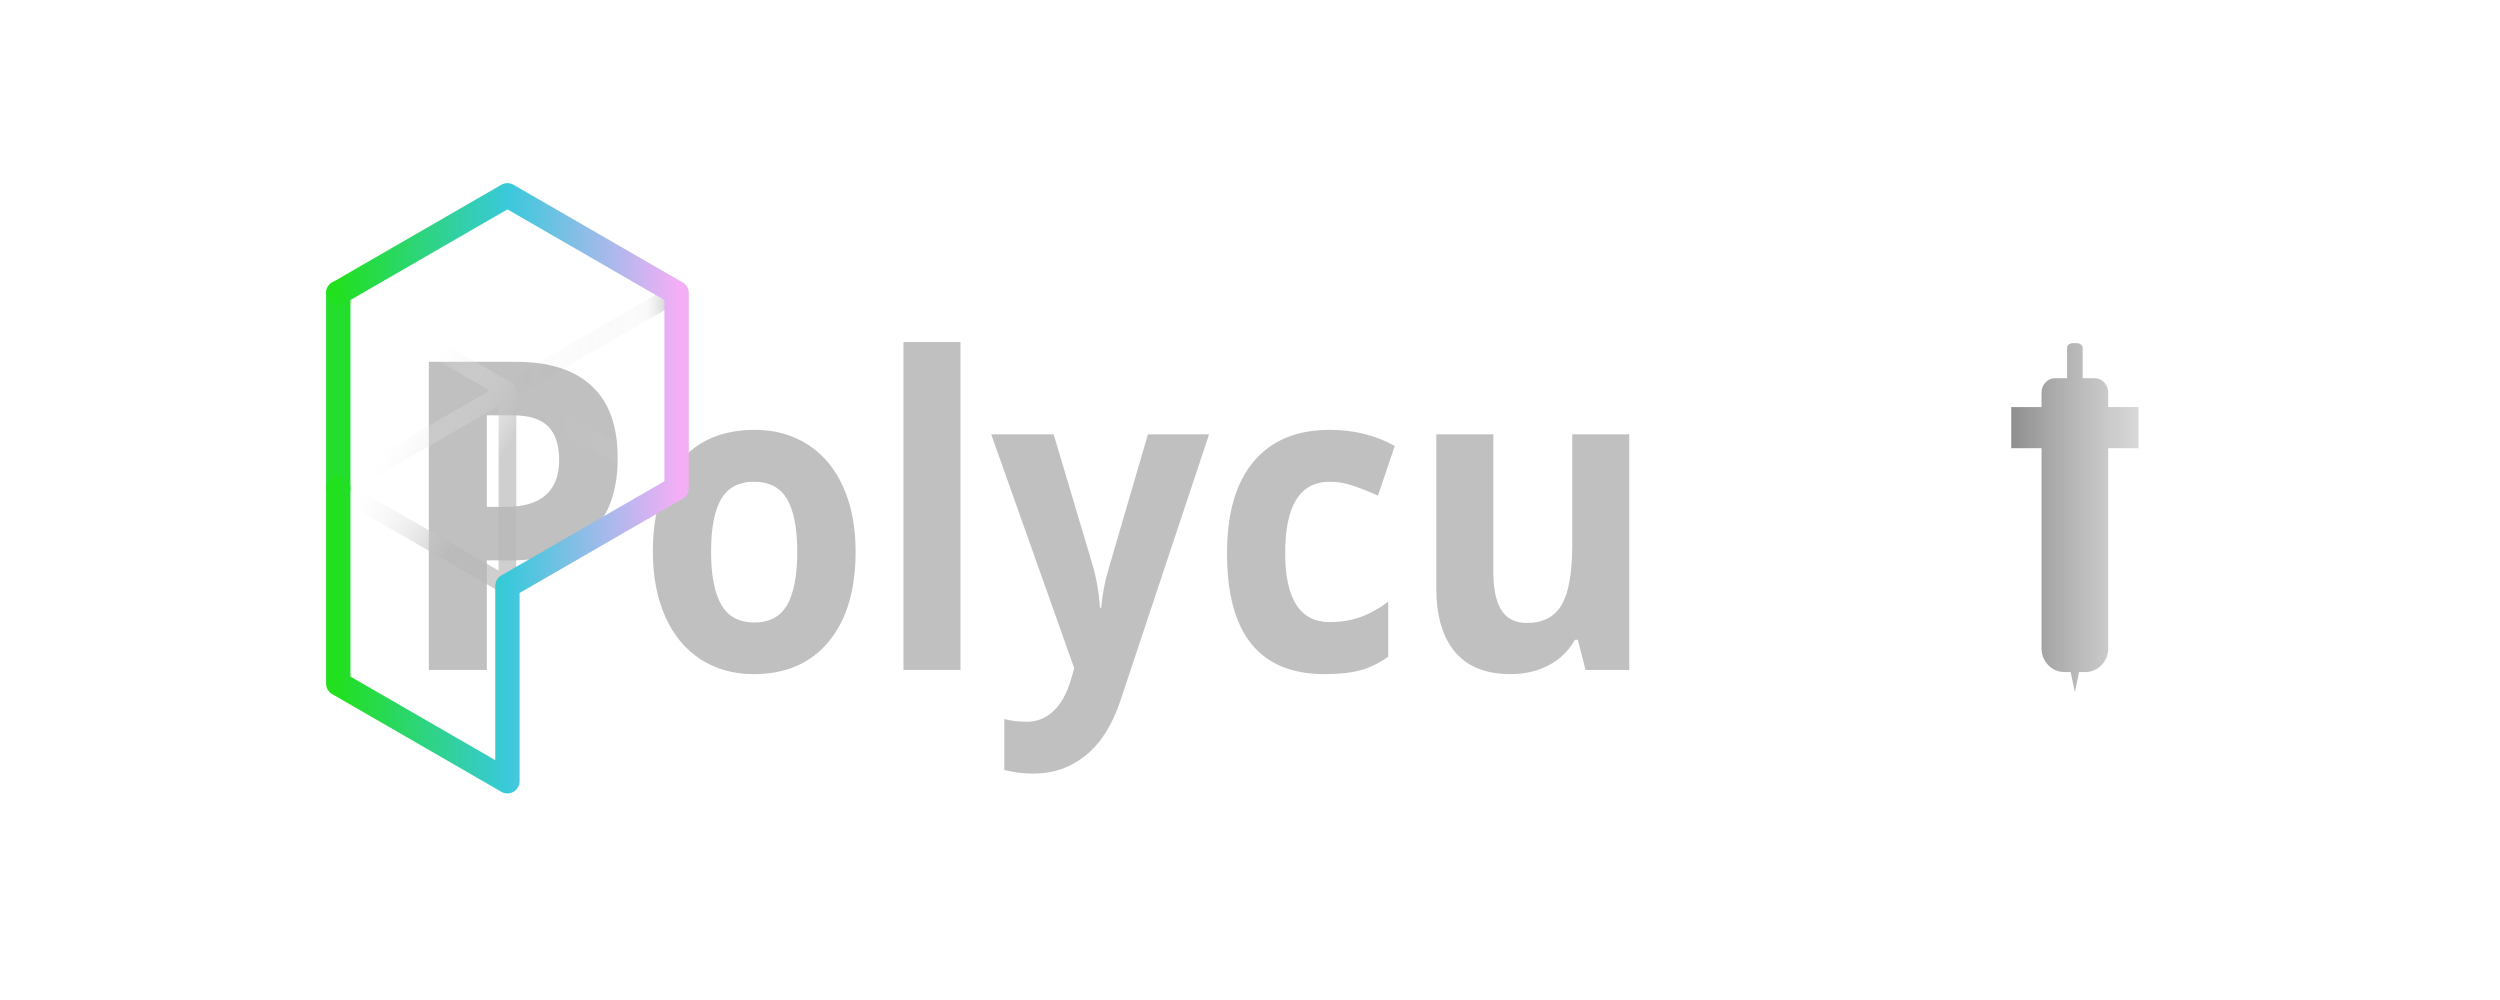
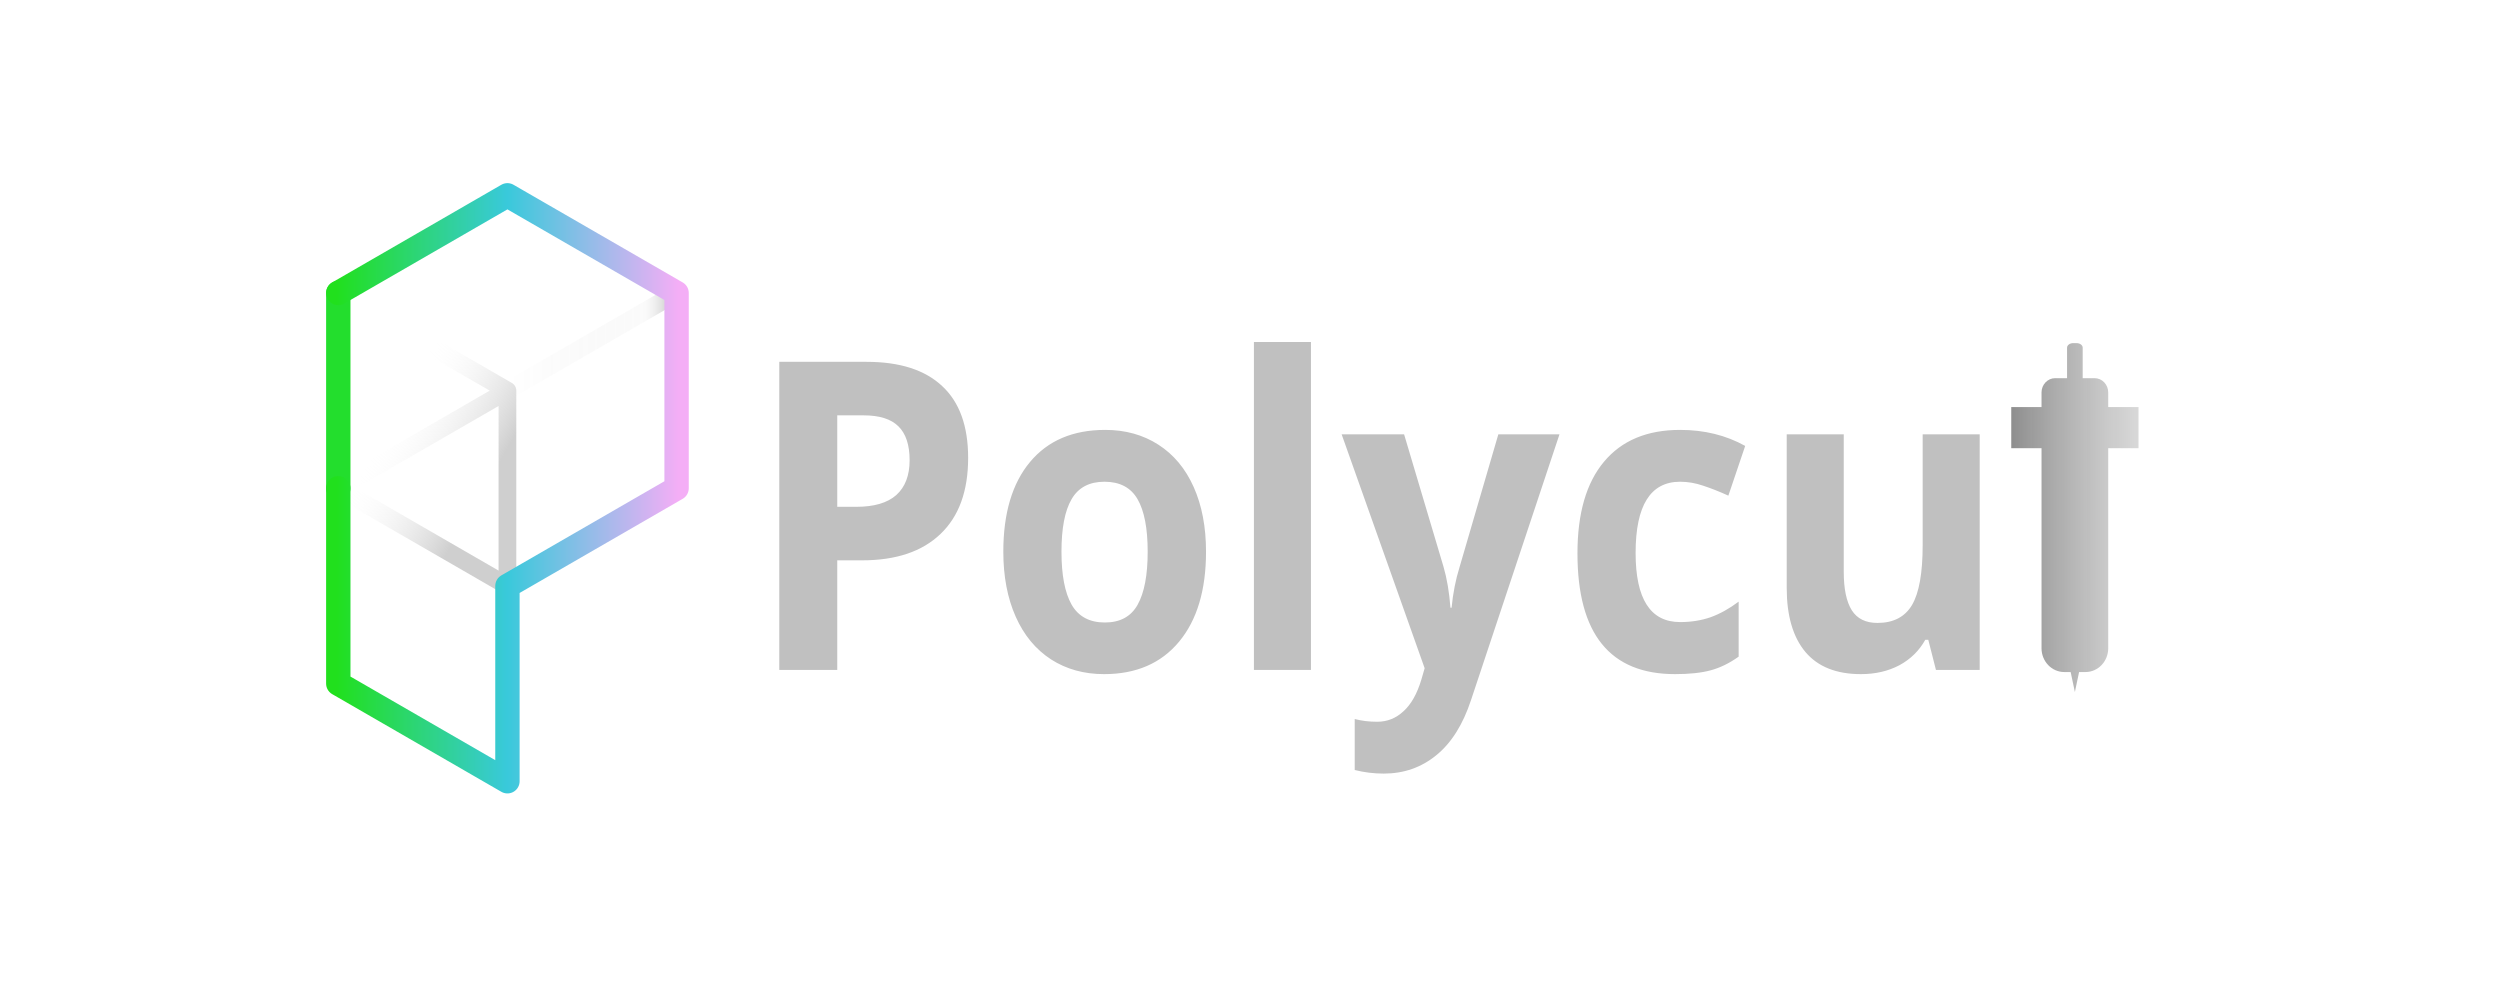
<svg xmlns="http://www.w3.org/2000/svg" xmlns:xlink="http://www.w3.org/1999/xlink" width="640pt" height="256pt" viewBox="0 0 640 256" version="1.1" id="svg1">
  <defs id="defs1">
    <linearGradient id="linearGradient21">
      <stop style="stop-color:#8e8e8e;stop-opacity:1;" offset="0" id="stop21" />
      <stop style="stop-color:#b4b4b4;stop-opacity:0.519;" offset="1" id="stop22" />
    </linearGradient>
    <linearGradient id="swatch1">
      <stop style="stop-color:#ffffff;stop-opacity:1;" offset="0" id="stop1" />
    </linearGradient>
    <linearGradient id="linearGradient1486">
      <stop style="stop-color:#272727;stop-opacity:0;" offset="0.045" id="stop1484" />
      <stop style="stop-color:#b0b0b0;stop-opacity:0.155;" offset="0.796" id="stop1485" />
      <stop style="stop-color:#000000;stop-opacity:1;" offset="1" id="stop1486" />
    </linearGradient>
    <linearGradient id="linearGradient1482">
      <stop style="stop-color:#ffffff;stop-opacity:0;" offset="0.264" id="stop1481" />
      <stop style="stop-color:#ffffff;stop-opacity:0.155;" offset="0.796" id="stop1483" />
      <stop style="stop-color:#ffffff;stop-opacity:1;" offset="1" id="stop1482" />
    </linearGradient>
    <linearGradient id="linearGradient1477">
      <stop style="stop-color:#ffffff;stop-opacity:0;" offset="0" id="stop1477" />
      <stop style="stop-color:#b8b8b8;stop-opacity:0.678;" offset="1" id="stop1478" />
    </linearGradient>
    <linearGradient id="linearGradient889">
      <stop style="stop-color:#21e01d;stop-opacity:1;" offset="0" id="stop890" />
      <stop style="stop-color:#39c9db;stop-opacity:1;" offset="0.5" id="stop1409" />
      <stop style="stop-color:#f4aef6;stop-opacity:1;" offset="1" id="stop891" />
    </linearGradient>
    <meshgradient id="meshgradient252" gradientUnits="userSpaceOnUse" x="86.603" y="50">
      <meshrow id="meshrow1405">
        <meshpatch id="meshpatch1405">
          <stop path="c 28.867,0  80.348,-16.389  99.593,17.5" style="stop-color:#ffffff;stop-opacity:1" id="stop1405" />
          <stop path="c 28.677,71.56  -79.67,90.994  -38.977,132.501" style="stop-color:#800080;stop-opacity:1" id="stop1406" />
          <stop path="c -28.868,0  -31.755,0  -60.623,0" style="stop-color:#ffffff;stop-opacity:1" id="stop1407" />
          <stop path="c 0,-50  0,-100  0.006,-150.001" style="stop-color:#800080;stop-opacity:1" id="stop1408" />
        </meshpatch>
      </meshrow>
    </meshgradient>
    <linearGradient xlink:href="#linearGradient889" id="linearGradient891" x1="86.103" y1="125" x2="173.705" y2="125" gradientUnits="userSpaceOnUse" />
    <linearGradient xlink:href="#linearGradient1477" id="linearGradient1478" x1="90.933" y1="122.5" x2="116.913" y2="137.5" gradientUnits="userSpaceOnUse" />
    <linearGradient xlink:href="#linearGradient1482" id="linearGradient1480" x1="128.404" y1="112.5" x2="174.705" y2="112.5" gradientUnits="userSpaceOnUse" />
    <linearGradient xlink:href="#linearGradient1486" id="linearGradient1481" x1="128.404" y1="87.5" x2="174.705" y2="87.5" gradientUnits="userSpaceOnUse" />
    <linearGradient xlink:href="#linearGradient21" id="linearGradient22" x1="522.896" y1="55.548" x2="550.88" y2="55.548" gradientUnits="userSpaceOnUse" />
  </defs>
  <g id="layer1">
    <g id="layer2" transform="translate(11.633,-7.080954)">
-       <text xml:space="preserve" style="font-style:normal;font-variant:normal;font-weight:normal;font-stretch:normal;font-size:104.074px;line-height:246.088px;font-family:'Fira Code';-inkscape-font-specification:'Fira Code weight=450';font-variant-ligatures:no-common-ligatures;text-align:center;letter-spacing:0.21px;word-spacing:14.588px;text-anchor:middle;fill:#bfbfbf;fill-opacity:1;stroke:none;stroke-width:7.375;stroke-linecap:round" x="361.935" y="168.222" id="text1" transform="scale(0.9419992,1.061572)">
-         <tspan id="tspan1" style="font-style:normal;font-variant:normal;font-weight:bold;font-stretch:normal;font-family:'Open Sans';-inkscape-font-specification:'Open Sans Bold';letter-spacing:0.21px;word-spacing:14.588px;fill:#c0c0c0;fill-opacity:1;stroke:none;stroke-width:7.375" x="362.04" y="168.222">Polycu</tspan>
-       </text>
+       <path style="font-weight:bold;font-size:104.074px;line-height:246.088px;font-family:'Open Sans';-inkscape-font-specification:'Open Sans Bold';font-variant-ligatures:no-common-ligatures;text-align:center;letter-spacing:0.21px;word-spacing:14.588px;text-anchor:middle;fill:#c0c0c0;stroke-width:7.375;stroke-linecap:round" d="m 215.183,128.889 h 5.183 q 7.267,0 10.875,-2.846 3.608,-2.897 3.608,-8.385 0,-5.539 -3.049,-8.182 -2.998,-2.643 -9.452,-2.643 h -7.165 z m 35.572,-11.79 q 0,11.993 -7.521,18.345 -7.47,6.352 -21.292,6.352 h -6.759 v 26.425 H 199.43 V 93.927 h 23.732 q 13.517,0 20.53,5.844 7.064,5.793 7.064,17.329 z m 25.365,22.614 q 0,8.436 2.744,12.755 2.795,4.319 9.046,4.319 6.2,0 8.893,-4.269 2.744,-4.319 2.744,-12.806 0,-8.436 -2.744,-12.654 -2.744,-4.218 -8.995,-4.218 -6.2,0 -8.944,4.218 -2.744,4.167 -2.744,12.654 z m 39.282,0 q 0,13.873 -7.318,21.699 -7.318,7.826 -20.378,7.826 -8.182,0 -14.432,-3.557 -6.251,-3.608 -9.604,-10.316 -3.354,-6.708 -3.354,-15.652 0,-13.924 7.267,-21.648 7.267,-7.724 20.429,-7.724 8.182,0 14.432,3.557 6.251,3.557 9.604,10.214 3.354,6.657 3.354,15.601 z m 28.515,28.509 h -15.499 V 89.15 h 15.499 z m 8.341,-56.814 h 16.973 l 10.722,31.964 q 1.372,4.167 1.88,9.859 h 0.305 q 0.559,-5.234 2.185,-9.859 l 10.519,-31.964 h 16.617 l -24.037,64.081 q -3.303,8.893 -9.452,13.314 -6.098,4.421 -14.28,4.421 -4.015,0 -7.877,-0.864 v -12.298 q 2.795,0.661 6.098,0.661 4.116,0 7.165,-2.541 3.1,-2.49 4.828,-7.572 l 0.915,-2.795 z m 90.614,57.83 q -26.527,0 -26.527,-29.118 0,-14.483 7.216,-22.106 7.216,-7.673 20.683,-7.673 9.859,0 17.684,3.862 l -4.574,11.993 q -3.659,-1.474 -6.81,-2.388 -3.151,-0.966 -6.301,-0.966 -12.095,0 -12.095,17.176 0,16.668 12.095,16.668 4.472,0 8.283,-1.169 3.811,-1.22 7.623,-3.76 v 13.263 q -3.76,2.388 -7.623,3.303 -3.811,0.915 -9.655,0.915 z m 70.897,-1.016 -2.084,-7.267 h -0.813 q -2.49,3.964 -7.064,6.149 -4.574,2.134 -10.418,2.134 -10.011,0 -15.093,-5.336 -5.082,-5.387 -5.082,-15.448 v -37.046 h 15.499 v 33.184 q 0,6.149 2.185,9.249 2.185,3.049 6.962,3.049 6.505,0 9.401,-4.319 2.897,-4.37 2.897,-14.432 v -26.73 h 15.499 v 56.814 z" id="text1" transform="scale(0.9419992,1.061572)" aria-label="Polycu" />
      <g id="g18" transform="matrix(1.164155,0,0,1.164155,-105.4848,74.90531)" style="fill:url(#linearGradient22)">
        <path id="rect16" style="fill:url(#linearGradient22);fill-opacity:1;stroke:none;stroke-width:4.535;stroke-linecap:round" d="M 536.533 20.457 A 1.361 0.955 0 0 0 535.171 21.412 L 535.171 27.818 L 532.554 27.818 A 3 3 0 0 0 529.554 30.818 L 529.554 33.884 L 522.897 33.884 L 522.897 42.528 L 529.554 42.528 L 529.554 84.524 A 5 5 0 0 0 534.555 89.523 L 535.96 89.523 L 536.889 93.709 L 537.816 89.523 L 539.222 89.523 A 5 5 0 0 0 544.222 84.524 L 544.222 42.528 L 550.88 42.528 L 550.88 33.884 L 544.222 33.884 L 544.222 30.818 A 3 3 0 0 0 541.222 27.818 L 538.605 27.818 L 538.605 21.412 A 1.361 0.955 0 0 0 537.244 20.457 L 536.533 20.457 z " transform="matrix(1,0,0,1.047297,0,-4.234235)" />
      </g>
    </g>
    <path style="fill:none;stroke:url(#linearGradient1480);stroke-width:4.535;stroke-linecap:round;stroke-linejoin:round;stroke-dasharray:none;stroke-opacity:0.373" d="m 129.904,100 43.301,25" id="path23" />
    <path style="fill:none;stroke:url(#linearGradient1481);stroke-width:4.535;stroke-linecap:round;stroke-linejoin:round;stroke-dasharray:none;stroke-opacity:0.373" d="M 129.904,100 173.205,75" id="path28" />
    <path id="path31" style="fill:none;stroke:url(#linearGradient1478);stroke-width:4.535;stroke-linecap:round;stroke-linejoin:round;stroke-dasharray:none;stroke-opacity:1" d="m 129.904,150 v -50 m -0.358,0.785 L 129.904,100 m 0,0 -43.301,-25 m 0,50 43.301,-25 m 0,50 -43.301,-25" />
    <path style="fill:none;stroke:#23de2d;stroke-width:6.236;stroke-linecap:round;stroke-linejoin:round;stroke-dasharray:none;stroke-opacity:1" d="M 86.603,125 V 75" id="path21" />
    <path id="path33" style="fill:url(#meshgradient252);fill-opacity:1;stroke:url(#linearGradient891);stroke-width:6.236;stroke-linecap:round;stroke-dasharray:none" d="m 129.904,150 v 50 m -43.301,-25 43.301,25 m 43.301,-75 V 75 M 129.904,50 173.205,75 m -86.603,0 L 129.904,50 m 0,100 43.301,-25 m -86.603,0 v 50" />
  </g>
</svg>
